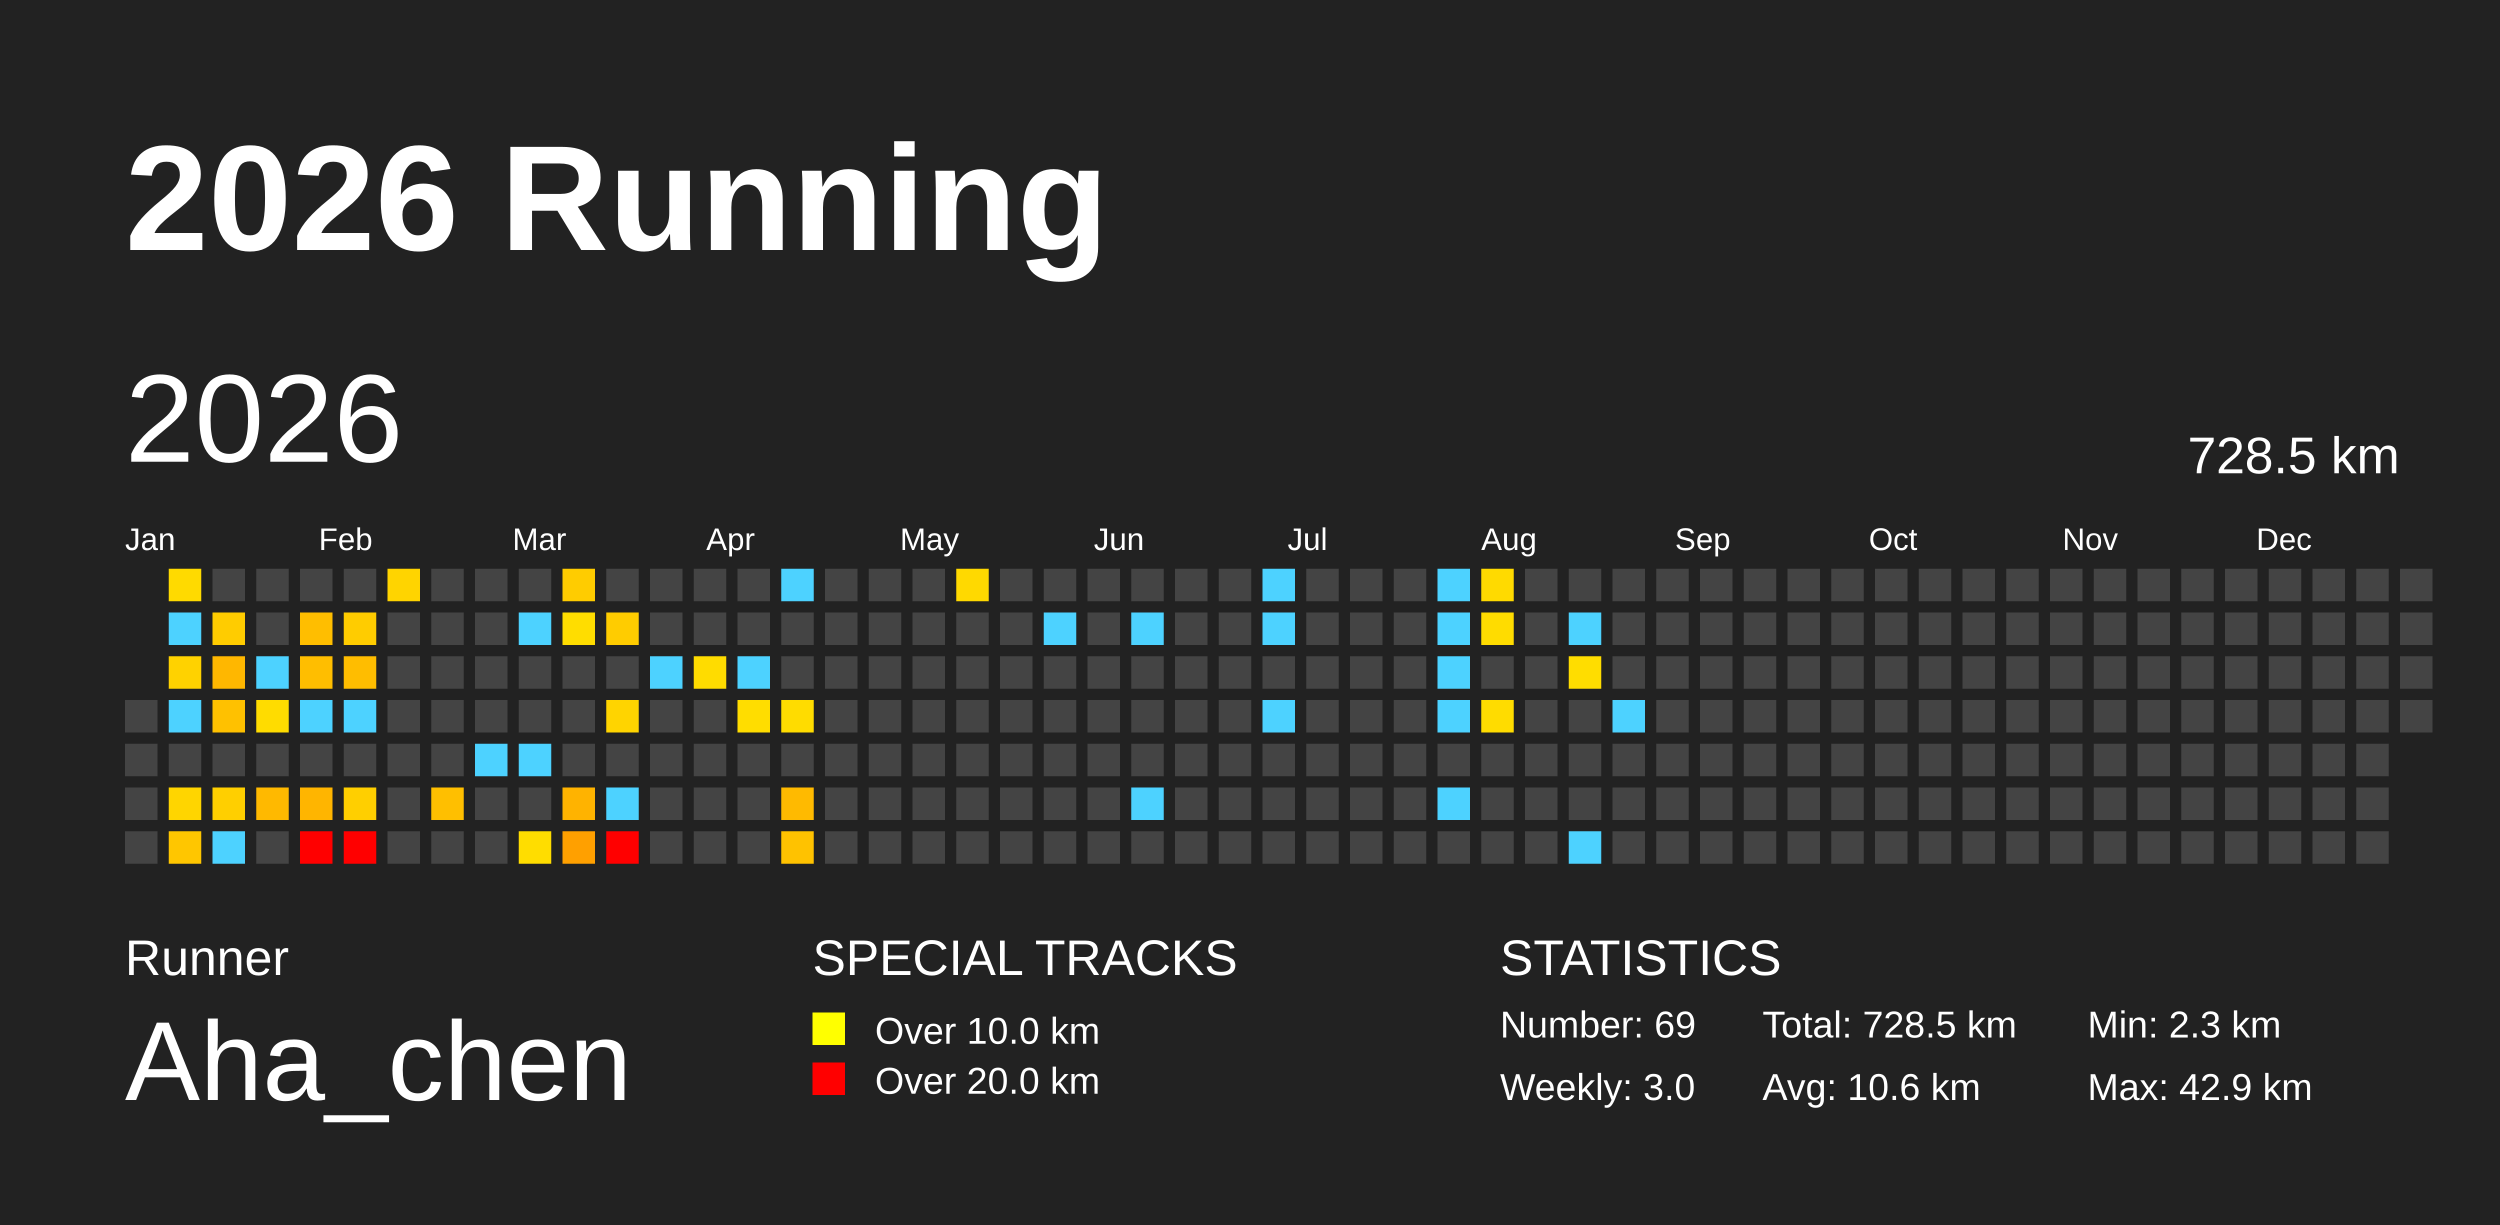
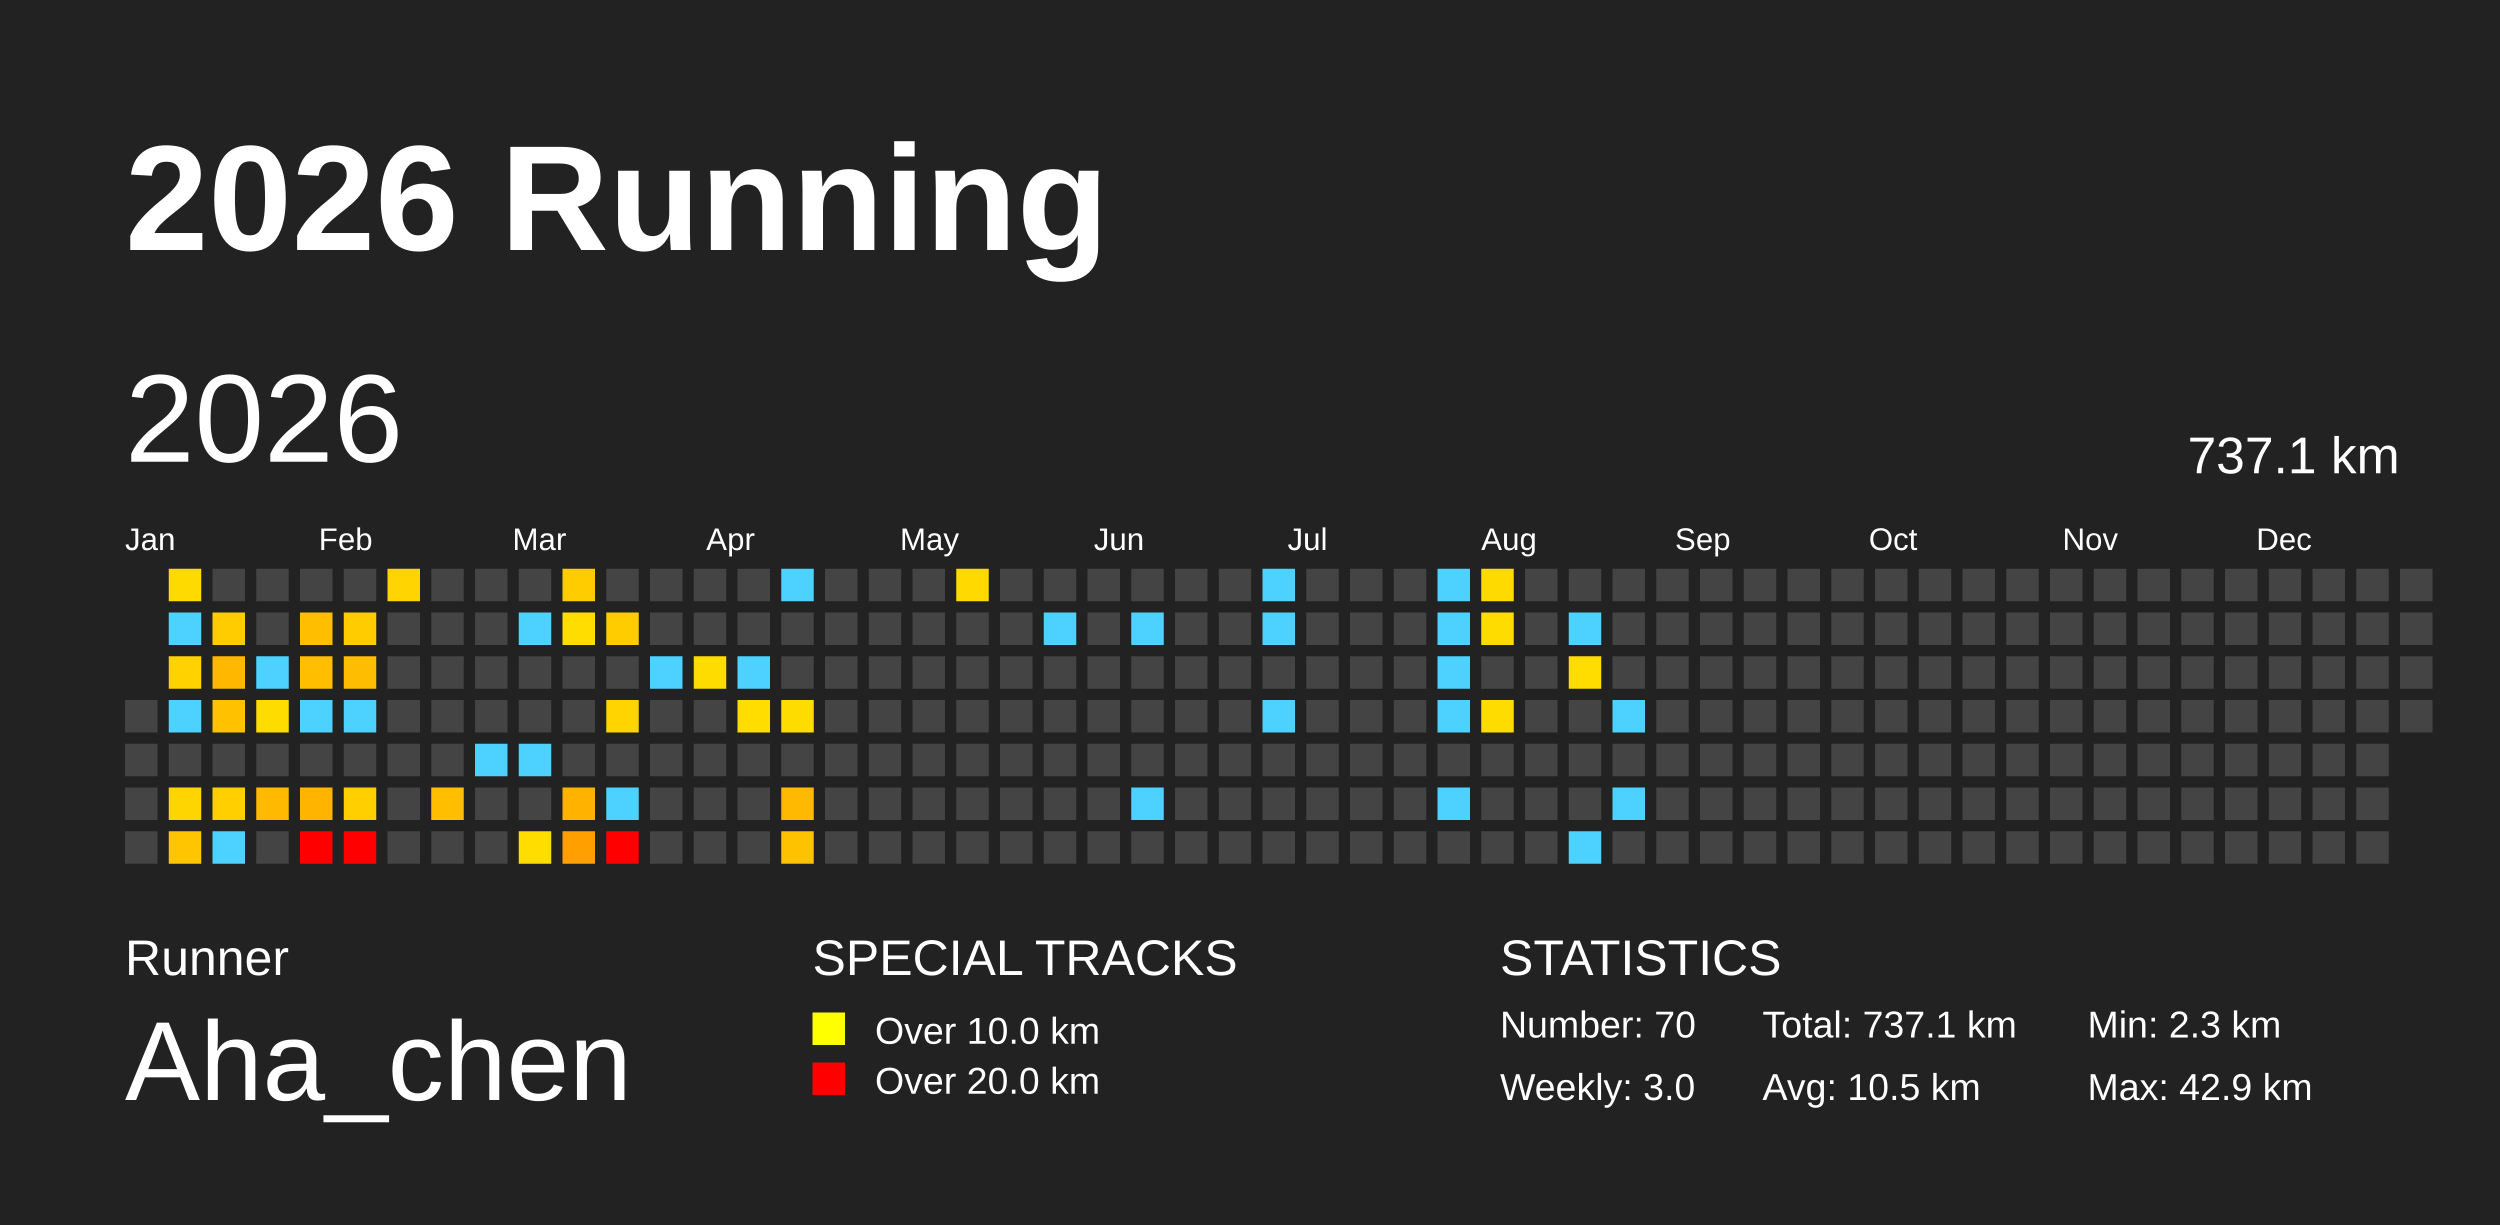
<svg xmlns="http://www.w3.org/2000/svg" baseProfile="full" height="98mm" version="1.1" viewBox="0,0,200,98" width="200mm">
  <defs />
  <rect fill="#222222" height="98" width="200" x="0" y="0" />
  <text fill="#FFFFFF" style="font-size:12px; font-family:Arial; font-weight:bold;" x="10" y="20">2026 Running</text>
  <text fill="#FFFFFF" style="font-size:4px; font-family:Arial" x="10" y="78">Runner</text>
  <text fill="#FFFFFF" style="font-size:9px; font-family:Arial" x="10" y="88">Aha_chen</text>
  <text fill="#FFFFFF" style="font-size:4px; font-family:Arial" x="65" y="78">SPECIAL TRACKS</text>
  <rect fill="yellow" height="2.6" width="2.6" x="65" y="81" />
  <text fill="#FFFFFF" style="font-size:3px; font-family:Arial" x="70" y="83.5">Over 10.0 km</text>
  <rect fill="red" height="2.6" width="2.6" x="65" y="85" />
  <text fill="#FFFFFF" style="font-size:3px; font-family:Arial" x="70" y="87.5">Over 20.0 km</text>
  <text fill="#FFFFFF" style="font-size:4px; font-family:Arial" x="120" y="78">STATISTICS</text>
-   <text fill="#FFFFFF" style="font-size:3px; font-family:Arial" x="120" y="83">Number: 69</text>
+   <text fill="#FFFFFF" style="font-size:3px; font-family:Arial" x="120" y="83">Number: 70</text>
  <text fill="#FFFFFF" style="font-size:3px; font-family:Arial" x="120" y="88">Weekly: 3.0</text>
-   <text fill="#FFFFFF" style="font-size:3px; font-family:Arial" x="141" y="83">Total: 728.5 km</text>
-   <text fill="#FFFFFF" style="font-size:3px; font-family:Arial" x="141" y="88">Avg: 10.6 km</text>
+   <text fill="#FFFFFF" style="font-size:3px; font-family:Arial" x="141" y="83">Total: 737.1 km</text>
+   <text fill="#FFFFFF" style="font-size:3px; font-family:Arial" x="141" y="88">Avg: 10.5 km</text>
  <text fill="#FFFFFF" style="font-size:3px; font-family:Arial" x="167" y="83">Min: 2.3 km</text>
  <text fill="#FFFFFF" style="font-size:3px; font-family:Arial" x="167" y="88">Max: 42.9 km</text>
  <text dominant-baseline="hanging" fill="#FFFFFF" style="font-size:10.0px; font-family:Arial;" x="10" y="30">2026</text>
-   <text dominant-baseline="hanging" fill="#FFFFFF" style="font-size:4.125px; font-family:Arial;" x="175" y="35">728.5 km</text>
+   <text dominant-baseline="hanging" fill="#FFFFFF" style="font-size:4.125px; font-family:Arial;" x="175" y="35">737.1 km</text>
  <text fill="#FFFFFF" style="font-size:2.5px; font-family:Arial" x="10.0" y="44">Jan</text>
  <text fill="#FFFFFF" style="font-size:2.5px; font-family:Arial" x="25.5" y="44">Feb</text>
  <text fill="#FFFFFF" style="font-size:2.5px; font-family:Arial" x="41.0" y="44">Mar</text>
  <text fill="#FFFFFF" style="font-size:2.5px; font-family:Arial" x="56.5" y="44">Apr</text>
  <text fill="#FFFFFF" style="font-size:2.5px; font-family:Arial" x="72.0" y="44">May</text>
  <text fill="#FFFFFF" style="font-size:2.5px; font-family:Arial" x="87.5" y="44">Jun</text>
  <text fill="#FFFFFF" style="font-size:2.5px; font-family:Arial" x="103.0" y="44">Jul</text>
  <text fill="#FFFFFF" style="font-size:2.5px; font-family:Arial" x="118.5" y="44">Aug</text>
  <text fill="#FFFFFF" style="font-size:2.5px; font-family:Arial" x="134.0" y="44">Sep</text>
  <text fill="#FFFFFF" style="font-size:2.5px; font-family:Arial" x="149.5" y="44">Oct</text>
  <text fill="#FFFFFF" style="font-size:2.5px; font-family:Arial" x="165.0" y="44">Nov</text>
  <text fill="#FFFFFF" style="font-size:2.5px; font-family:Arial" x="180.5" y="44">Dec</text>
  <rect fill="#444444" height="2.6" width="2.6" x="10.0" y="56.0" />
  <rect fill="#444444" height="2.6" width="2.6" x="10.0" y="59.5" />
  <rect fill="#444444" height="2.6" width="2.6" x="10.0" y="63.0" />
  <rect fill="#444444" height="2.6" width="2.6" x="10.0" y="66.5" />
  <rect fill="#ffda00" height="2.6" width="2.6" x="13.5" y="45.5" />
  <rect fill="#4dd2ff" height="2.6" width="2.6" x="13.5" y="49.0" />
  <rect fill="#ffd200" height="2.6" width="2.6" x="13.5" y="52.5" />
  <rect fill="#4dd2ff" height="2.6" width="2.6" x="13.5" y="56.0" />
  <rect fill="#444444" height="2.6" width="2.6" x="13.5" y="59.5" />
  <rect fill="#ffd500" height="2.6" width="2.6" x="13.5" y="63.0" />
  <rect fill="#ffc600" height="2.6" width="2.6" x="13.5" y="66.5" />
  <rect fill="#444444" height="2.6" width="2.6" x="17.0" y="45.5" />
  <rect fill="#ffcc00" height="2.6" width="2.6" x="17.0" y="49.0" />
  <rect fill="#ffb700" height="2.6" width="2.6" x="17.0" y="52.5" />
  <rect fill="#ffc100" height="2.6" width="2.6" x="17.0" y="56.0" />
  <rect fill="#444444" height="2.6" width="2.6" x="17.0" y="59.5" />
  <rect fill="#ffcf00" height="2.6" width="2.6" x="17.0" y="63.0" />
  <rect fill="#4dd2ff" height="2.6" width="2.6" x="17.0" y="66.5" />
  <rect fill="#444444" height="2.6" width="2.6" x="20.5" y="45.5" />
  <rect fill="#444444" height="2.6" width="2.6" x="20.5" y="49.0" />
  <rect fill="#4dd2ff" height="2.6" width="2.6" x="20.5" y="52.5" />
  <rect fill="#ffdc00" height="2.6" width="2.6" x="20.5" y="56.0" />
  <rect fill="#444444" height="2.6" width="2.6" x="20.5" y="59.5" />
  <rect fill="#ffb900" height="2.6" width="2.6" x="20.5" y="63.0" />
  <rect fill="#444444" height="2.6" width="2.6" x="20.5" y="66.5" />
  <rect fill="#444444" height="2.6" width="2.6" x="24.0" y="45.5" />
  <rect fill="#ffbe00" height="2.6" width="2.6" x="24.0" y="49.0" />
  <rect fill="#ffbe00" height="2.6" width="2.6" x="24.0" y="52.5" />
  <rect fill="#4dd2ff" height="2.6" width="2.6" x="24.0" y="56.0" />
  <rect fill="#444444" height="2.6" width="2.6" x="24.0" y="59.5" />
  <rect fill="#ffb500" height="2.6" width="2.6" x="24.0" y="63.0" />
  <rect fill="red" height="2.6" width="2.6" x="24.0" y="66.5" />
  <rect fill="#444444" height="2.6" width="2.6" x="27.5" y="45.5" />
  <rect fill="#ffcc00" height="2.6" width="2.6" x="27.5" y="49.0" />
  <rect fill="#ffbd00" height="2.6" width="2.6" x="27.5" y="52.5" />
  <rect fill="#4dd2ff" height="2.6" width="2.6" x="27.5" y="56.0" />
  <rect fill="#444444" height="2.6" width="2.6" x="27.5" y="59.5" />
  <rect fill="#ffcf00" height="2.6" width="2.6" x="27.5" y="63.0" />
  <rect fill="red" height="2.6" width="2.6" x="27.5" y="66.5" />
  <rect fill="#ffd400" height="2.6" width="2.6" x="31.0" y="45.5" />
  <rect fill="#444444" height="2.6" width="2.6" x="31.0" y="49.0" />
  <rect fill="#444444" height="2.6" width="2.6" x="31.0" y="52.5" />
  <rect fill="#444444" height="2.6" width="2.6" x="31.0" y="56.0" />
  <rect fill="#444444" height="2.6" width="2.6" x="31.0" y="59.5" />
  <rect fill="#444444" height="2.6" width="2.6" x="31.0" y="63.0" />
  <rect fill="#444444" height="2.6" width="2.6" x="31.0" y="66.5" />
  <rect fill="#444444" height="2.6" width="2.6" x="34.5" y="45.5" />
  <rect fill="#444444" height="2.6" width="2.6" x="34.5" y="49.0" />
  <rect fill="#444444" height="2.6" width="2.6" x="34.5" y="52.5" />
  <rect fill="#444444" height="2.6" width="2.6" x="34.5" y="56.0" />
  <rect fill="#444444" height="2.6" width="2.6" x="34.5" y="59.5" />
  <rect fill="#ffbf00" height="2.6" width="2.6" x="34.5" y="63.0" />
  <rect fill="#444444" height="2.6" width="2.6" x="34.5" y="66.5" />
  <rect fill="#444444" height="2.6" width="2.6" x="38.0" y="45.5" />
  <rect fill="#444444" height="2.6" width="2.6" x="38.0" y="49.0" />
  <rect fill="#444444" height="2.6" width="2.6" x="38.0" y="52.5" />
  <rect fill="#444444" height="2.6" width="2.6" x="38.0" y="56.0" />
  <rect fill="#4dd2ff" height="2.6" width="2.6" x="38.0" y="59.5" />
  <rect fill="#444444" height="2.6" width="2.6" x="38.0" y="63.0" />
  <rect fill="#444444" height="2.6" width="2.6" x="38.0" y="66.5" />
  <rect fill="#444444" height="2.6" width="2.6" x="41.5" y="45.5" />
  <rect fill="#4dd2ff" height="2.6" width="2.6" x="41.5" y="49.0" />
  <rect fill="#444444" height="2.6" width="2.6" x="41.5" y="52.5" />
  <rect fill="#444444" height="2.6" width="2.6" x="41.5" y="56.0" />
  <rect fill="#4dd2ff" height="2.6" width="2.6" x="41.5" y="59.5" />
  <rect fill="#444444" height="2.6" width="2.6" x="41.5" y="63.0" />
  <rect fill="#ffdd00" height="2.6" width="2.6" x="41.5" y="66.5" />
  <rect fill="#ffcc00" height="2.6" width="2.6" x="45.0" y="45.5" />
  <rect fill="#ffdd00" height="2.6" width="2.6" x="45.0" y="49.0" />
  <rect fill="#444444" height="2.6" width="2.6" x="45.0" y="52.5" />
  <rect fill="#444444" height="2.6" width="2.6" x="45.0" y="56.0" />
  <rect fill="#444444" height="2.6" width="2.6" x="45.0" y="59.5" />
  <rect fill="#ffb300" height="2.6" width="2.6" x="45.0" y="63.0" />
  <rect fill="#ffa000" height="2.6" width="2.6" x="45.0" y="66.5" />
  <rect fill="#444444" height="2.6" width="2.6" x="48.5" y="45.5" />
  <rect fill="#ffcc00" height="2.6" width="2.6" x="48.5" y="49.0" />
  <rect fill="#444444" height="2.6" width="2.6" x="48.5" y="52.5" />
  <rect fill="#ffd400" height="2.6" width="2.6" x="48.5" y="56.0" />
  <rect fill="#444444" height="2.6" width="2.6" x="48.5" y="59.5" />
  <rect fill="#4dd2ff" height="2.6" width="2.6" x="48.5" y="63.0" />
  <rect fill="red" height="2.6" width="2.6" x="48.5" y="66.5" />
  <rect fill="#444444" height="2.6" width="2.6" x="52.0" y="45.5" />
  <rect fill="#444444" height="2.6" width="2.6" x="52.0" y="49.0" />
  <rect fill="#4dd2ff" height="2.6" width="2.6" x="52.0" y="52.5" />
  <rect fill="#444444" height="2.6" width="2.6" x="52.0" y="56.0" />
  <rect fill="#444444" height="2.6" width="2.6" x="52.0" y="59.5" />
  <rect fill="#444444" height="2.6" width="2.6" x="52.0" y="63.0" />
  <rect fill="#444444" height="2.6" width="2.6" x="52.0" y="66.5" />
  <rect fill="#444444" height="2.6" width="2.6" x="55.5" y="45.5" />
  <rect fill="#444444" height="2.6" width="2.6" x="55.5" y="49.0" />
  <rect fill="#ffdc00" height="2.6" width="2.6" x="55.5" y="52.5" />
  <rect fill="#444444" height="2.6" width="2.6" x="55.5" y="56.0" />
  <rect fill="#444444" height="2.6" width="2.6" x="55.5" y="59.5" />
  <rect fill="#444444" height="2.6" width="2.6" x="55.5" y="63.0" />
  <rect fill="#444444" height="2.6" width="2.6" x="55.5" y="66.5" />
  <rect fill="#444444" height="2.6" width="2.6" x="59.0" y="45.5" />
  <rect fill="#444444" height="2.6" width="2.6" x="59.0" y="49.0" />
  <rect fill="#4dd2ff" height="2.6" width="2.6" x="59.0" y="52.5" />
  <rect fill="#ffdd00" height="2.6" width="2.6" x="59.0" y="56.0" />
  <rect fill="#444444" height="2.6" width="2.6" x="59.0" y="59.5" />
  <rect fill="#444444" height="2.6" width="2.6" x="59.0" y="63.0" />
  <rect fill="#444444" height="2.6" width="2.6" x="59.0" y="66.5" />
  <rect fill="#4dd2ff" height="2.6" width="2.6" x="62.5" y="45.5" />
  <rect fill="#444444" height="2.6" width="2.6" x="62.5" y="49.0" />
  <rect fill="#444444" height="2.6" width="2.6" x="62.5" y="52.5" />
  <rect fill="#ffdc00" height="2.6" width="2.6" x="62.5" y="56.0" />
  <rect fill="#444444" height="2.6" width="2.6" x="62.5" y="59.5" />
  <rect fill="#ffba00" height="2.6" width="2.6" x="62.5" y="63.0" />
  <rect fill="#ffc200" height="2.6" width="2.6" x="62.5" y="66.5" />
  <rect fill="#444444" height="2.6" width="2.6" x="66.0" y="45.5" />
  <rect fill="#444444" height="2.6" width="2.6" x="66.0" y="49.0" />
  <rect fill="#444444" height="2.6" width="2.6" x="66.0" y="52.5" />
  <rect fill="#444444" height="2.6" width="2.6" x="66.0" y="56.0" />
  <rect fill="#444444" height="2.6" width="2.6" x="66.0" y="59.5" />
  <rect fill="#444444" height="2.6" width="2.6" x="66.0" y="63.0" />
  <rect fill="#444444" height="2.6" width="2.6" x="66.0" y="66.5" />
  <rect fill="#444444" height="2.6" width="2.6" x="69.5" y="45.5" />
  <rect fill="#444444" height="2.6" width="2.6" x="69.5" y="49.0" />
  <rect fill="#444444" height="2.6" width="2.6" x="69.5" y="52.5" />
  <rect fill="#444444" height="2.6" width="2.6" x="69.5" y="56.0" />
  <rect fill="#444444" height="2.6" width="2.6" x="69.5" y="59.5" />
  <rect fill="#444444" height="2.6" width="2.6" x="69.5" y="63.0" />
  <rect fill="#444444" height="2.6" width="2.6" x="69.5" y="66.5" />
  <rect fill="#444444" height="2.6" width="2.6" x="73.0" y="45.5" />
  <rect fill="#444444" height="2.6" width="2.6" x="73.0" y="49.0" />
  <rect fill="#444444" height="2.6" width="2.6" x="73.0" y="52.5" />
  <rect fill="#444444" height="2.6" width="2.6" x="73.0" y="56.0" />
  <rect fill="#444444" height="2.6" width="2.6" x="73.0" y="59.5" />
  <rect fill="#444444" height="2.6" width="2.6" x="73.0" y="63.0" />
  <rect fill="#444444" height="2.6" width="2.6" x="73.0" y="66.5" />
  <rect fill="#ffd900" height="2.6" width="2.6" x="76.5" y="45.5" />
  <rect fill="#444444" height="2.6" width="2.6" x="76.5" y="49.0" />
  <rect fill="#444444" height="2.6" width="2.6" x="76.5" y="52.5" />
  <rect fill="#444444" height="2.6" width="2.6" x="76.5" y="56.0" />
  <rect fill="#444444" height="2.6" width="2.6" x="76.5" y="59.5" />
  <rect fill="#444444" height="2.6" width="2.6" x="76.5" y="63.0" />
  <rect fill="#444444" height="2.6" width="2.6" x="76.5" y="66.5" />
  <rect fill="#444444" height="2.6" width="2.6" x="80.0" y="45.5" />
  <rect fill="#444444" height="2.6" width="2.6" x="80.0" y="49.0" />
  <rect fill="#444444" height="2.6" width="2.6" x="80.0" y="52.5" />
  <rect fill="#444444" height="2.6" width="2.6" x="80.0" y="56.0" />
  <rect fill="#444444" height="2.6" width="2.6" x="80.0" y="59.5" />
  <rect fill="#444444" height="2.6" width="2.6" x="80.0" y="63.0" />
  <rect fill="#444444" height="2.6" width="2.6" x="80.0" y="66.5" />
  <rect fill="#444444" height="2.6" width="2.6" x="83.5" y="45.5" />
  <rect fill="#4dd2ff" height="2.6" width="2.6" x="83.5" y="49.0" />
  <rect fill="#444444" height="2.6" width="2.6" x="83.5" y="52.5" />
  <rect fill="#444444" height="2.6" width="2.6" x="83.5" y="56.0" />
  <rect fill="#444444" height="2.6" width="2.6" x="83.5" y="59.5" />
  <rect fill="#444444" height="2.6" width="2.6" x="83.5" y="63.0" />
  <rect fill="#444444" height="2.6" width="2.6" x="83.5" y="66.5" />
  <rect fill="#444444" height="2.6" width="2.6" x="87.0" y="45.5" />
  <rect fill="#444444" height="2.6" width="2.6" x="87.0" y="49.0" />
  <rect fill="#444444" height="2.6" width="2.6" x="87.0" y="52.5" />
  <rect fill="#444444" height="2.6" width="2.6" x="87.0" y="56.0" />
  <rect fill="#444444" height="2.6" width="2.6" x="87.0" y="59.5" />
  <rect fill="#444444" height="2.6" width="2.6" x="87.0" y="63.0" />
  <rect fill="#444444" height="2.6" width="2.6" x="87.0" y="66.5" />
  <rect fill="#444444" height="2.6" width="2.6" x="90.5" y="45.5" />
  <rect fill="#4dd2ff" height="2.6" width="2.6" x="90.5" y="49.0" />
  <rect fill="#444444" height="2.6" width="2.6" x="90.5" y="52.5" />
  <rect fill="#444444" height="2.6" width="2.6" x="90.5" y="56.0" />
  <rect fill="#444444" height="2.6" width="2.6" x="90.5" y="59.5" />
  <rect fill="#4dd2ff" height="2.6" width="2.6" x="90.5" y="63.0" />
  <rect fill="#444444" height="2.6" width="2.6" x="90.5" y="66.5" />
  <rect fill="#444444" height="2.6" width="2.6" x="94.0" y="45.5" />
  <rect fill="#444444" height="2.6" width="2.6" x="94.0" y="49.0" />
  <rect fill="#444444" height="2.6" width="2.6" x="94.0" y="52.5" />
  <rect fill="#444444" height="2.6" width="2.6" x="94.0" y="56.0" />
  <rect fill="#444444" height="2.6" width="2.6" x="94.0" y="59.5" />
  <rect fill="#444444" height="2.6" width="2.6" x="94.0" y="63.0" />
  <rect fill="#444444" height="2.6" width="2.6" x="94.0" y="66.5" />
  <rect fill="#444444" height="2.6" width="2.6" x="97.5" y="45.5" />
  <rect fill="#444444" height="2.6" width="2.6" x="97.5" y="49.0" />
  <rect fill="#444444" height="2.6" width="2.6" x="97.5" y="52.5" />
  <rect fill="#444444" height="2.6" width="2.6" x="97.5" y="56.0" />
  <rect fill="#444444" height="2.6" width="2.6" x="97.5" y="59.5" />
  <rect fill="#444444" height="2.6" width="2.6" x="97.5" y="63.0" />
  <rect fill="#444444" height="2.6" width="2.6" x="97.5" y="66.5" />
  <rect fill="#4dd2ff" height="2.6" width="2.6" x="101.0" y="45.5" />
  <rect fill="#4dd2ff" height="2.6" width="2.6" x="101.0" y="49.0" />
  <rect fill="#444444" height="2.6" width="2.6" x="101.0" y="52.5" />
  <rect fill="#4dd2ff" height="2.6" width="2.6" x="101.0" y="56.0" />
  <rect fill="#444444" height="2.6" width="2.6" x="101.0" y="59.5" />
  <rect fill="#444444" height="2.6" width="2.6" x="101.0" y="63.0" />
  <rect fill="#444444" height="2.6" width="2.6" x="101.0" y="66.5" />
  <rect fill="#444444" height="2.6" width="2.6" x="104.5" y="45.5" />
  <rect fill="#444444" height="2.6" width="2.6" x="104.5" y="49.0" />
  <rect fill="#444444" height="2.6" width="2.6" x="104.5" y="52.5" />
  <rect fill="#444444" height="2.6" width="2.6" x="104.5" y="56.0" />
  <rect fill="#444444" height="2.6" width="2.6" x="104.5" y="59.5" />
  <rect fill="#444444" height="2.6" width="2.6" x="104.5" y="63.0" />
  <rect fill="#444444" height="2.6" width="2.6" x="104.5" y="66.5" />
  <rect fill="#444444" height="2.6" width="2.6" x="108.0" y="45.5" />
  <rect fill="#444444" height="2.6" width="2.6" x="108.0" y="49.0" />
  <rect fill="#444444" height="2.6" width="2.6" x="108.0" y="52.5" />
  <rect fill="#444444" height="2.6" width="2.6" x="108.0" y="56.0" />
  <rect fill="#444444" height="2.6" width="2.6" x="108.0" y="59.5" />
  <rect fill="#444444" height="2.6" width="2.6" x="108.0" y="63.0" />
  <rect fill="#444444" height="2.6" width="2.6" x="108.0" y="66.5" />
  <rect fill="#444444" height="2.6" width="2.6" x="111.5" y="45.5" />
  <rect fill="#444444" height="2.6" width="2.6" x="111.5" y="49.0" />
  <rect fill="#444444" height="2.6" width="2.6" x="111.5" y="52.5" />
  <rect fill="#444444" height="2.6" width="2.6" x="111.5" y="56.0" />
  <rect fill="#444444" height="2.6" width="2.6" x="111.5" y="59.5" />
  <rect fill="#444444" height="2.6" width="2.6" x="111.5" y="63.0" />
  <rect fill="#444444" height="2.6" width="2.6" x="111.5" y="66.5" />
  <rect fill="#4dd2ff" height="2.6" width="2.6" x="115.0" y="45.5" />
  <rect fill="#4dd2ff" height="2.6" width="2.6" x="115.0" y="49.0" />
  <rect fill="#4dd2ff" height="2.6" width="2.6" x="115.0" y="52.5" />
  <rect fill="#4dd2ff" height="2.6" width="2.6" x="115.0" y="56.0" />
  <rect fill="#444444" height="2.6" width="2.6" x="115.0" y="59.5" />
  <rect fill="#4dd2ff" height="2.6" width="2.6" x="115.0" y="63.0" />
  <rect fill="#444444" height="2.6" width="2.6" x="115.0" y="66.5" />
  <rect fill="#ffda00" height="2.6" width="2.6" x="118.5" y="45.5" />
  <rect fill="#ffdc00" height="2.6" width="2.6" x="118.5" y="49.0" />
  <rect fill="#444444" height="2.6" width="2.6" x="118.5" y="52.5" />
  <rect fill="#ffdc00" height="2.6" width="2.6" x="118.5" y="56.0" />
  <rect fill="#444444" height="2.6" width="2.6" x="118.5" y="59.5" />
  <rect fill="#444444" height="2.6" width="2.6" x="118.5" y="63.0" />
  <rect fill="#444444" height="2.6" width="2.6" x="118.5" y="66.5" />
  <rect fill="#444444" height="2.6" width="2.6" x="122.0" y="45.5" />
  <rect fill="#444444" height="2.6" width="2.6" x="122.0" y="49.0" />
  <rect fill="#444444" height="2.6" width="2.6" x="122.0" y="52.5" />
  <rect fill="#444444" height="2.6" width="2.6" x="122.0" y="56.0" />
  <rect fill="#444444" height="2.6" width="2.6" x="122.0" y="59.5" />
  <rect fill="#444444" height="2.6" width="2.6" x="122.0" y="63.0" />
  <rect fill="#444444" height="2.6" width="2.6" x="122.0" y="66.5" />
  <rect fill="#444444" height="2.6" width="2.6" x="125.5" y="45.5" />
  <rect fill="#4dd2ff" height="2.6" width="2.6" x="125.5" y="49.0" />
  <rect fill="#ffdd00" height="2.6" width="2.6" x="125.5" y="52.5" />
  <rect fill="#444444" height="2.6" width="2.6" x="125.5" y="56.0" />
  <rect fill="#444444" height="2.6" width="2.6" x="125.5" y="59.5" />
  <rect fill="#444444" height="2.6" width="2.6" x="125.5" y="63.0" />
  <rect fill="#4dd2ff" height="2.6" width="2.6" x="125.5" y="66.5" />
  <rect fill="#444444" height="2.6" width="2.6" x="129.0" y="45.5" />
  <rect fill="#444444" height="2.6" width="2.6" x="129.0" y="49.0" />
  <rect fill="#444444" height="2.6" width="2.6" x="129.0" y="52.5" />
  <rect fill="#4dd2ff" height="2.6" width="2.6" x="129.0" y="56.0" />
  <rect fill="#444444" height="2.6" width="2.6" x="129.0" y="59.5" />
-   <rect fill="#444444" height="2.6" width="2.6" x="129.0" y="63.0" />
+   <rect fill="#4dd2ff" height="2.6" width="2.6" x="129.0" y="63.0" />
  <rect fill="#444444" height="2.6" width="2.6" x="129.0" y="66.5" />
  <rect fill="#444444" height="2.6" width="2.6" x="132.5" y="45.5" />
  <rect fill="#444444" height="2.6" width="2.6" x="132.5" y="49.0" />
  <rect fill="#444444" height="2.6" width="2.6" x="132.5" y="52.5" />
  <rect fill="#444444" height="2.6" width="2.6" x="132.5" y="56.0" />
  <rect fill="#444444" height="2.6" width="2.6" x="132.5" y="59.5" />
  <rect fill="#444444" height="2.6" width="2.6" x="132.5" y="63.0" />
  <rect fill="#444444" height="2.6" width="2.6" x="132.5" y="66.5" />
  <rect fill="#444444" height="2.6" width="2.6" x="136.0" y="45.5" />
  <rect fill="#444444" height="2.6" width="2.6" x="136.0" y="49.0" />
  <rect fill="#444444" height="2.6" width="2.6" x="136.0" y="52.5" />
  <rect fill="#444444" height="2.6" width="2.6" x="136.0" y="56.0" />
  <rect fill="#444444" height="2.6" width="2.6" x="136.0" y="59.5" />
  <rect fill="#444444" height="2.6" width="2.6" x="136.0" y="63.0" />
  <rect fill="#444444" height="2.6" width="2.6" x="136.0" y="66.5" />
  <rect fill="#444444" height="2.6" width="2.6" x="139.5" y="45.5" />
  <rect fill="#444444" height="2.6" width="2.6" x="139.5" y="49.0" />
  <rect fill="#444444" height="2.6" width="2.6" x="139.5" y="52.5" />
  <rect fill="#444444" height="2.6" width="2.6" x="139.5" y="56.0" />
  <rect fill="#444444" height="2.6" width="2.6" x="139.5" y="59.5" />
  <rect fill="#444444" height="2.6" width="2.6" x="139.5" y="63.0" />
  <rect fill="#444444" height="2.6" width="2.6" x="139.5" y="66.5" />
  <rect fill="#444444" height="2.6" width="2.6" x="143.0" y="45.5" />
  <rect fill="#444444" height="2.6" width="2.6" x="143.0" y="49.0" />
  <rect fill="#444444" height="2.6" width="2.6" x="143.0" y="52.5" />
  <rect fill="#444444" height="2.6" width="2.6" x="143.0" y="56.0" />
  <rect fill="#444444" height="2.6" width="2.6" x="143.0" y="59.5" />
  <rect fill="#444444" height="2.6" width="2.6" x="143.0" y="63.0" />
  <rect fill="#444444" height="2.6" width="2.6" x="143.0" y="66.5" />
  <rect fill="#444444" height="2.6" width="2.6" x="146.5" y="45.5" />
  <rect fill="#444444" height="2.6" width="2.6" x="146.5" y="49.0" />
  <rect fill="#444444" height="2.6" width="2.6" x="146.5" y="52.5" />
  <rect fill="#444444" height="2.6" width="2.6" x="146.5" y="56.0" />
  <rect fill="#444444" height="2.6" width="2.6" x="146.5" y="59.5" />
  <rect fill="#444444" height="2.6" width="2.6" x="146.5" y="63.0" />
  <rect fill="#444444" height="2.6" width="2.6" x="146.5" y="66.5" />
  <rect fill="#444444" height="2.6" width="2.6" x="150.0" y="45.5" />
  <rect fill="#444444" height="2.6" width="2.6" x="150.0" y="49.0" />
  <rect fill="#444444" height="2.6" width="2.6" x="150.0" y="52.5" />
  <rect fill="#444444" height="2.6" width="2.6" x="150.0" y="56.0" />
  <rect fill="#444444" height="2.6" width="2.6" x="150.0" y="59.5" />
  <rect fill="#444444" height="2.6" width="2.6" x="150.0" y="63.0" />
  <rect fill="#444444" height="2.6" width="2.6" x="150.0" y="66.5" />
  <rect fill="#444444" height="2.6" width="2.6" x="153.5" y="45.5" />
  <rect fill="#444444" height="2.6" width="2.6" x="153.5" y="49.0" />
  <rect fill="#444444" height="2.6" width="2.6" x="153.5" y="52.5" />
  <rect fill="#444444" height="2.6" width="2.6" x="153.5" y="56.0" />
  <rect fill="#444444" height="2.6" width="2.6" x="153.5" y="59.5" />
  <rect fill="#444444" height="2.6" width="2.6" x="153.5" y="63.0" />
  <rect fill="#444444" height="2.6" width="2.6" x="153.5" y="66.5" />
  <rect fill="#444444" height="2.6" width="2.6" x="157.0" y="45.5" />
  <rect fill="#444444" height="2.6" width="2.6" x="157.0" y="49.0" />
  <rect fill="#444444" height="2.6" width="2.6" x="157.0" y="52.5" />
  <rect fill="#444444" height="2.6" width="2.6" x="157.0" y="56.0" />
  <rect fill="#444444" height="2.6" width="2.6" x="157.0" y="59.5" />
  <rect fill="#444444" height="2.6" width="2.6" x="157.0" y="63.0" />
  <rect fill="#444444" height="2.6" width="2.6" x="157.0" y="66.5" />
  <rect fill="#444444" height="2.6" width="2.6" x="160.5" y="45.5" />
  <rect fill="#444444" height="2.6" width="2.6" x="160.5" y="49.0" />
  <rect fill="#444444" height="2.6" width="2.6" x="160.5" y="52.5" />
  <rect fill="#444444" height="2.6" width="2.6" x="160.5" y="56.0" />
  <rect fill="#444444" height="2.6" width="2.6" x="160.5" y="59.5" />
  <rect fill="#444444" height="2.6" width="2.6" x="160.5" y="63.0" />
  <rect fill="#444444" height="2.6" width="2.6" x="160.5" y="66.5" />
  <rect fill="#444444" height="2.6" width="2.6" x="164.0" y="45.5" />
  <rect fill="#444444" height="2.6" width="2.6" x="164.0" y="49.0" />
  <rect fill="#444444" height="2.6" width="2.6" x="164.0" y="52.5" />
  <rect fill="#444444" height="2.6" width="2.6" x="164.0" y="56.0" />
  <rect fill="#444444" height="2.6" width="2.6" x="164.0" y="59.5" />
  <rect fill="#444444" height="2.6" width="2.6" x="164.0" y="63.0" />
  <rect fill="#444444" height="2.6" width="2.6" x="164.0" y="66.5" />
  <rect fill="#444444" height="2.6" width="2.6" x="167.5" y="45.5" />
  <rect fill="#444444" height="2.6" width="2.6" x="167.5" y="49.0" />
  <rect fill="#444444" height="2.6" width="2.6" x="167.5" y="52.5" />
  <rect fill="#444444" height="2.6" width="2.6" x="167.5" y="56.0" />
  <rect fill="#444444" height="2.6" width="2.6" x="167.5" y="59.5" />
  <rect fill="#444444" height="2.6" width="2.6" x="167.5" y="63.0" />
  <rect fill="#444444" height="2.6" width="2.6" x="167.5" y="66.5" />
  <rect fill="#444444" height="2.6" width="2.6" x="171.0" y="45.5" />
  <rect fill="#444444" height="2.6" width="2.6" x="171.0" y="49.0" />
  <rect fill="#444444" height="2.6" width="2.6" x="171.0" y="52.5" />
  <rect fill="#444444" height="2.6" width="2.6" x="171.0" y="56.0" />
  <rect fill="#444444" height="2.6" width="2.6" x="171.0" y="59.5" />
  <rect fill="#444444" height="2.6" width="2.6" x="171.0" y="63.0" />
  <rect fill="#444444" height="2.6" width="2.6" x="171.0" y="66.5" />
  <rect fill="#444444" height="2.6" width="2.6" x="174.5" y="45.5" />
  <rect fill="#444444" height="2.6" width="2.6" x="174.5" y="49.0" />
  <rect fill="#444444" height="2.6" width="2.6" x="174.5" y="52.5" />
  <rect fill="#444444" height="2.6" width="2.6" x="174.5" y="56.0" />
  <rect fill="#444444" height="2.6" width="2.6" x="174.5" y="59.5" />
  <rect fill="#444444" height="2.6" width="2.6" x="174.5" y="63.0" />
  <rect fill="#444444" height="2.6" width="2.6" x="174.5" y="66.5" />
  <rect fill="#444444" height="2.6" width="2.6" x="178.0" y="45.5" />
  <rect fill="#444444" height="2.6" width="2.6" x="178.0" y="49.0" />
  <rect fill="#444444" height="2.6" width="2.6" x="178.0" y="52.5" />
  <rect fill="#444444" height="2.6" width="2.6" x="178.0" y="56.0" />
  <rect fill="#444444" height="2.6" width="2.6" x="178.0" y="59.5" />
  <rect fill="#444444" height="2.6" width="2.6" x="178.0" y="63.0" />
  <rect fill="#444444" height="2.6" width="2.6" x="178.0" y="66.5" />
  <rect fill="#444444" height="2.6" width="2.6" x="181.5" y="45.5" />
  <rect fill="#444444" height="2.6" width="2.6" x="181.5" y="49.0" />
  <rect fill="#444444" height="2.6" width="2.6" x="181.5" y="52.5" />
  <rect fill="#444444" height="2.6" width="2.6" x="181.5" y="56.0" />
  <rect fill="#444444" height="2.6" width="2.6" x="181.5" y="59.5" />
  <rect fill="#444444" height="2.6" width="2.6" x="181.5" y="63.0" />
  <rect fill="#444444" height="2.6" width="2.6" x="181.5" y="66.5" />
  <rect fill="#444444" height="2.6" width="2.6" x="185.0" y="45.5" />
  <rect fill="#444444" height="2.6" width="2.6" x="185.0" y="49.0" />
  <rect fill="#444444" height="2.6" width="2.6" x="185.0" y="52.5" />
  <rect fill="#444444" height="2.6" width="2.6" x="185.0" y="56.0" />
  <rect fill="#444444" height="2.6" width="2.6" x="185.0" y="59.5" />
  <rect fill="#444444" height="2.6" width="2.6" x="185.0" y="63.0" />
  <rect fill="#444444" height="2.6" width="2.6" x="185.0" y="66.5" />
  <rect fill="#444444" height="2.6" width="2.6" x="188.5" y="45.5" />
  <rect fill="#444444" height="2.6" width="2.6" x="188.5" y="49.0" />
  <rect fill="#444444" height="2.6" width="2.6" x="188.5" y="52.5" />
  <rect fill="#444444" height="2.6" width="2.6" x="188.5" y="56.0" />
  <rect fill="#444444" height="2.6" width="2.6" x="188.5" y="59.5" />
  <rect fill="#444444" height="2.6" width="2.6" x="188.5" y="63.0" />
  <rect fill="#444444" height="2.6" width="2.6" x="188.5" y="66.5" />
  <rect fill="#444444" height="2.6" width="2.6" x="192.0" y="45.5" />
  <rect fill="#444444" height="2.6" width="2.6" x="192.0" y="49.0" />
  <rect fill="#444444" height="2.6" width="2.6" x="192.0" y="52.5" />
  <rect fill="#444444" height="2.6" width="2.6" x="192.0" y="56.0" />
</svg>
